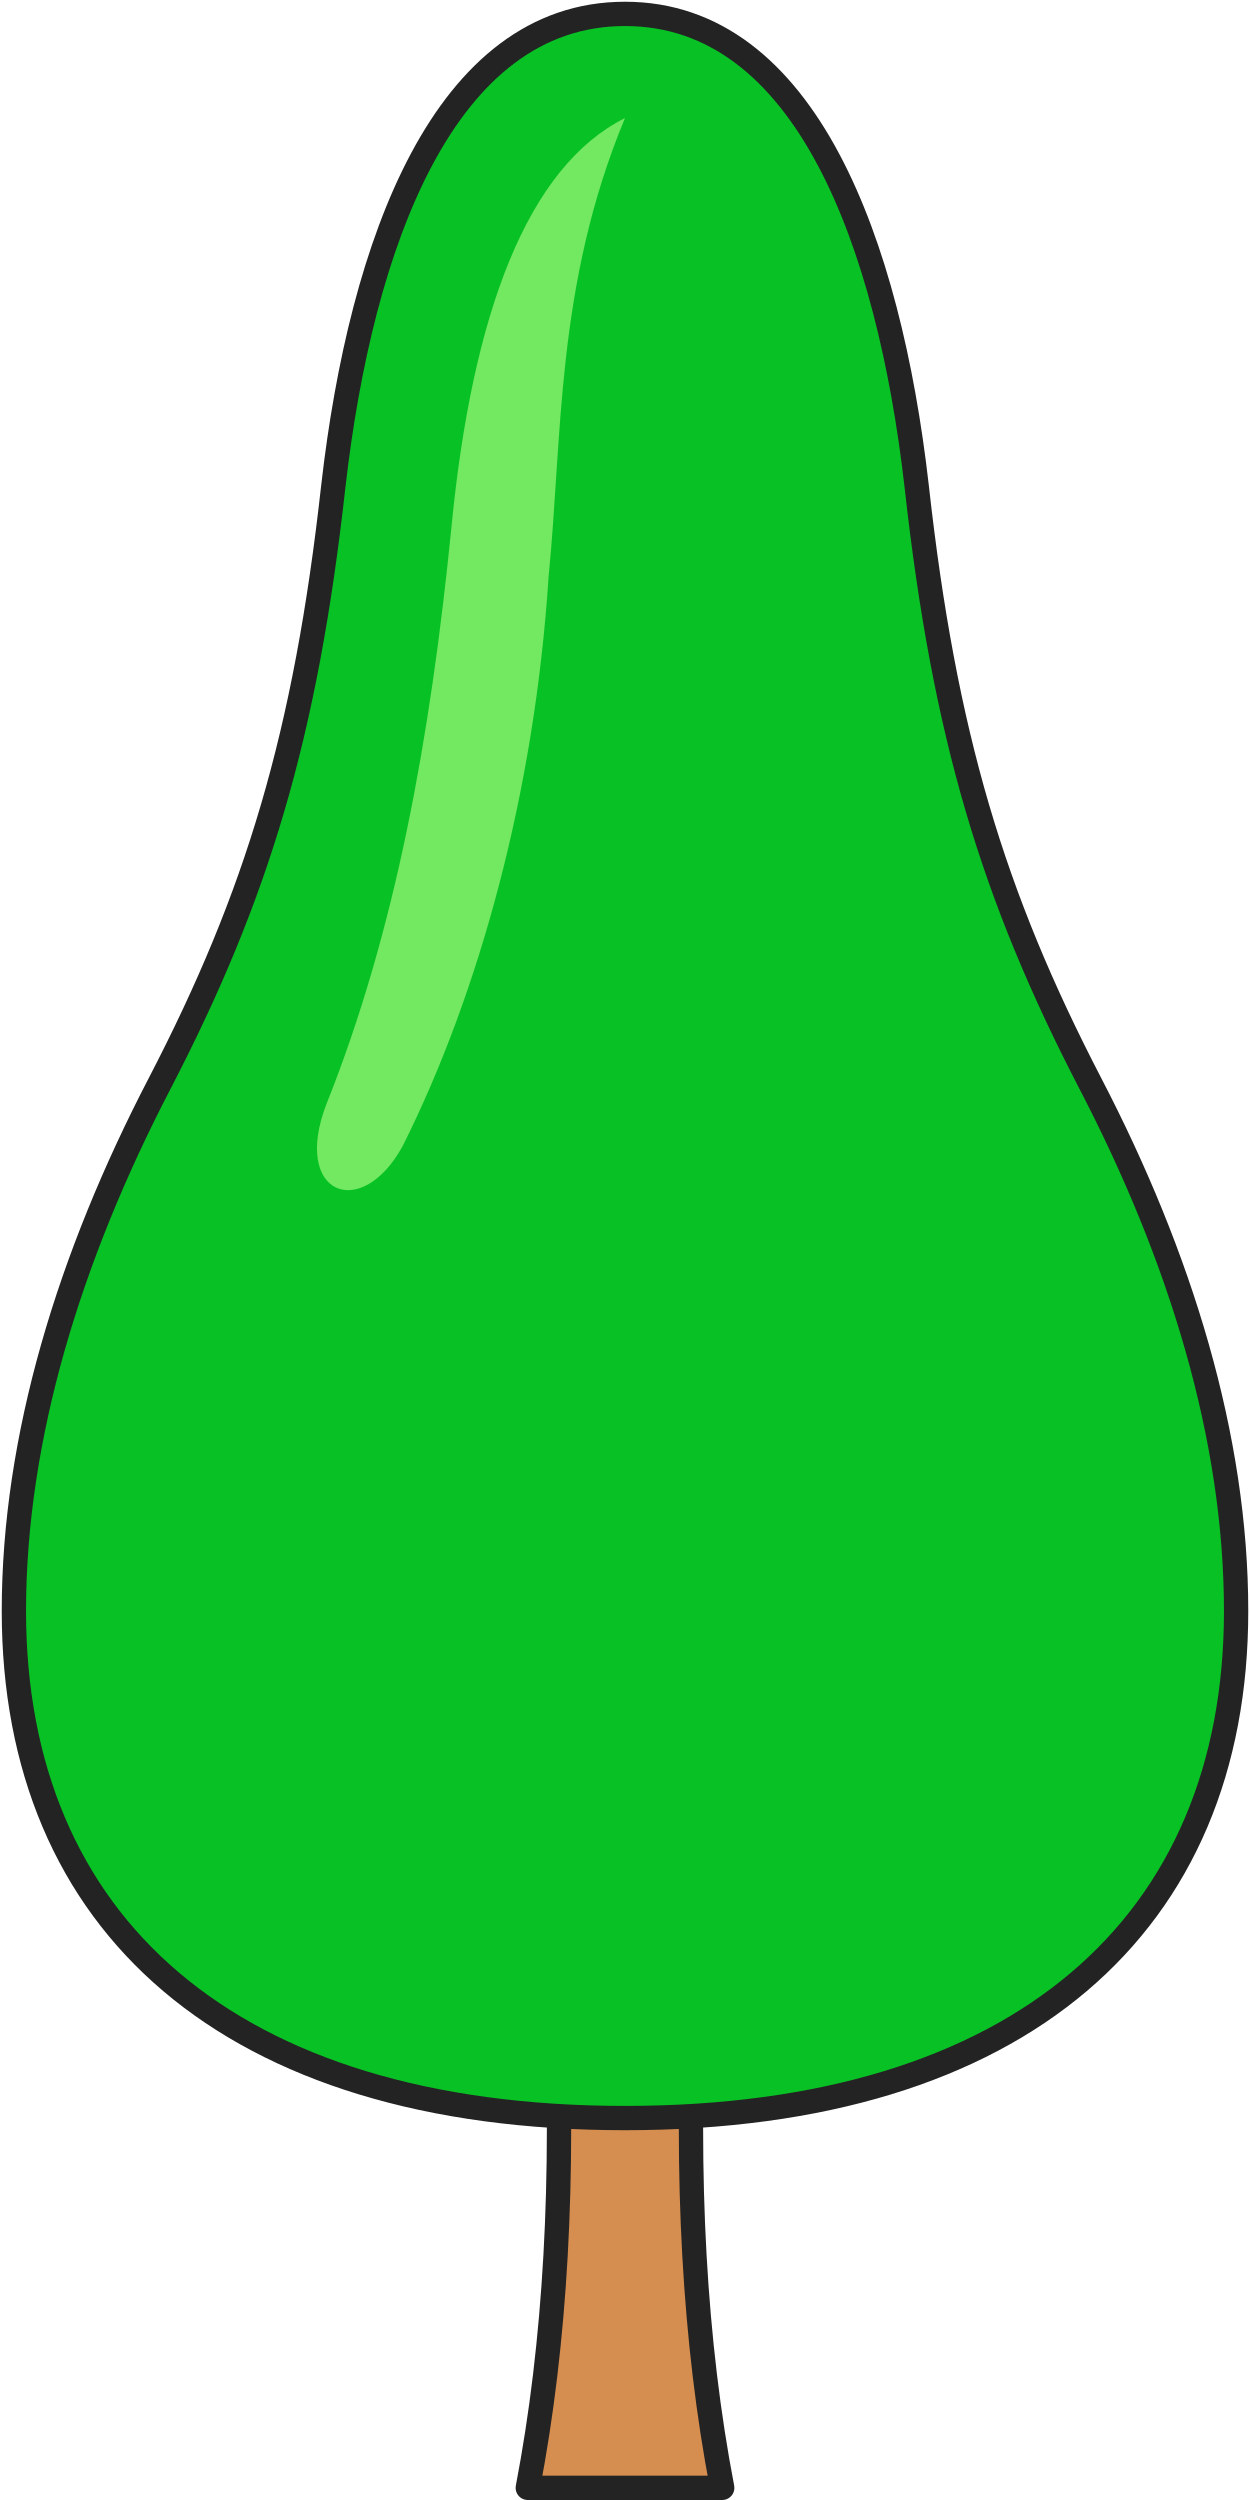
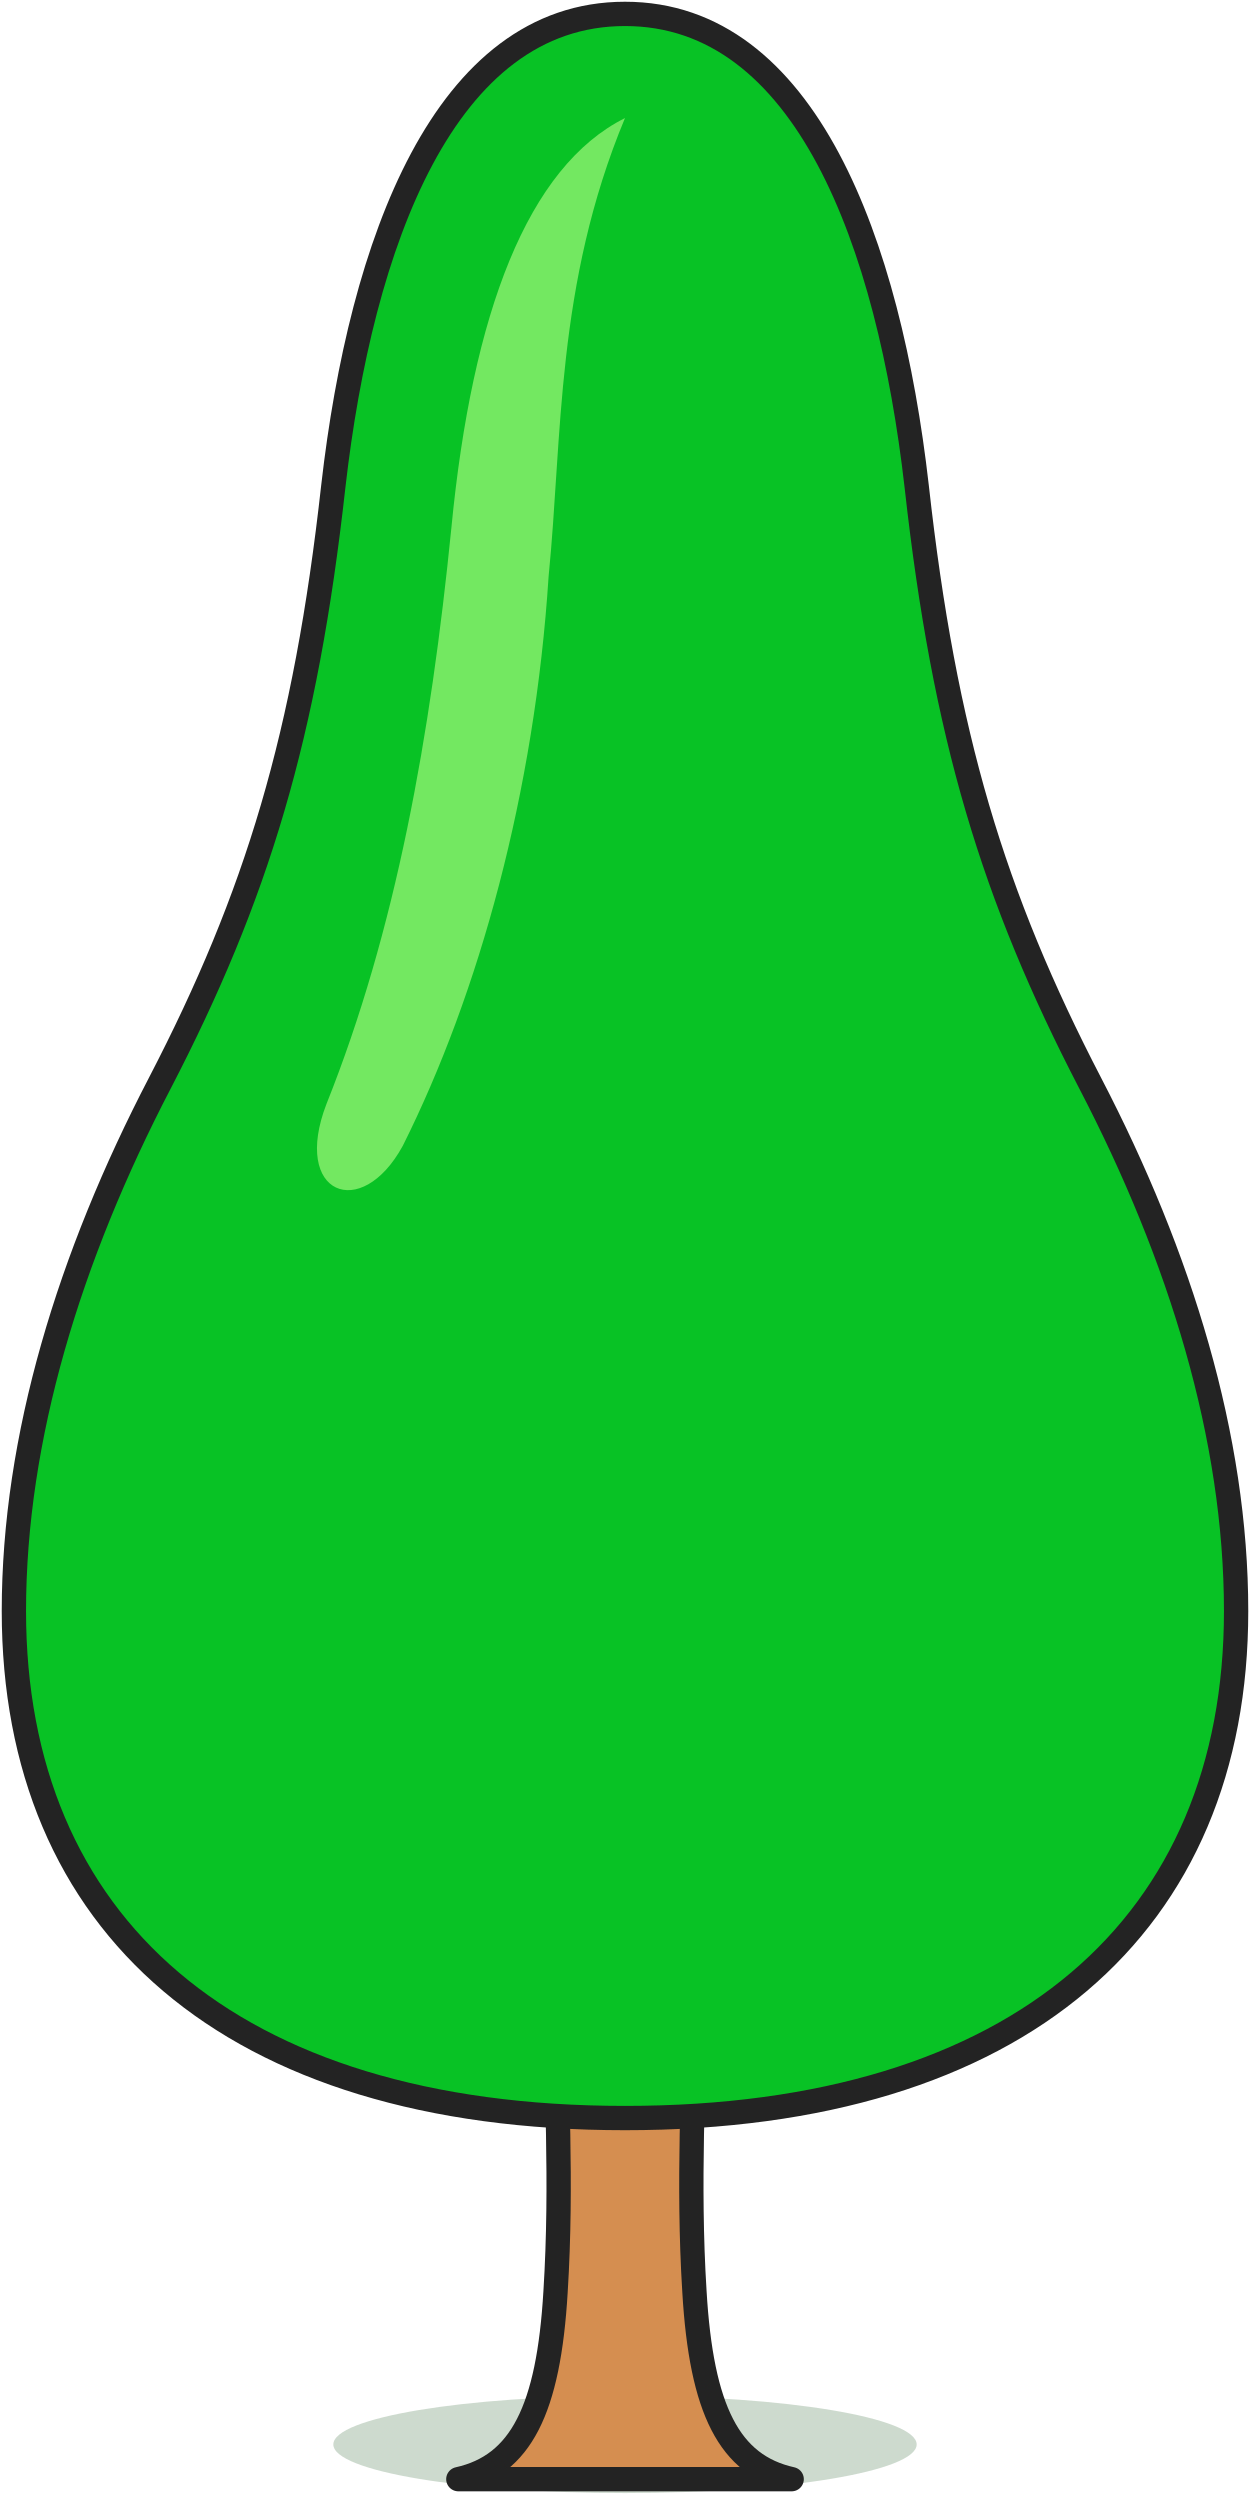
<svg xmlns="http://www.w3.org/2000/svg" viewBox="0 0 180 360">
+   <ellipse id="ground-shadow" cx="90" cy="352" rx="42" ry="7" fill="#1E5A23" fill-opacity="0.22" />
  <g id="plant" stroke="#232323" stroke-opacity="1" stroke-width="3.5" stroke-linecap="round" stroke-linejoin="round">
    <g id="trunk" fill="#D58E50">
-       <path d="M76 358.25 Q82 327 80 287 L100 287 Q98 327 104 358.25 Z" stroke="#232323" stroke-opacity="1" stroke-width="3.5" stroke-linecap="round" stroke-linejoin="round" />
+       <path d="M66 357 C75 355 79 347 80 330 C81 314 80 300 80 287 L100 287 C100 300 99 314 100 330 C101 347 105 355 114 357 Z" stroke="#232323" stroke-opacity="1" stroke-width="3.5" stroke-linecap="round" stroke-linejoin="round" />
    </g>
    <g id="crown" fill="#08C225">
      <path d="M90 2 C116 2 128 35 132 70 C136 106 143 129 157 156 C170 181 178 207 178 232 C178 277 147 305 90 305 C33 305 2 277 2 232 C2 207 10 181 23 156 C37 129 44 106 48 70 C52 35 64 2 90 2 Z" stroke="#232323" stroke-opacity="1" stroke-width="3.5" stroke-linecap="round" stroke-linejoin="round" />
    </g>
    <g id="highlight" fill="#73E861" stroke="none">
      <path d="M65 76 C68 45 76 24 90 17 C80 41 81 63 79 83 C77 114 69 143 58 165 C52 176 42 172 47 159 C57 134 62 106 65 76 Z" stroke="none" stroke-opacity="0" stroke-width="3.5" stroke-linecap="round" stroke-linejoin="round" />
    </g>
  </g>
</svg>
